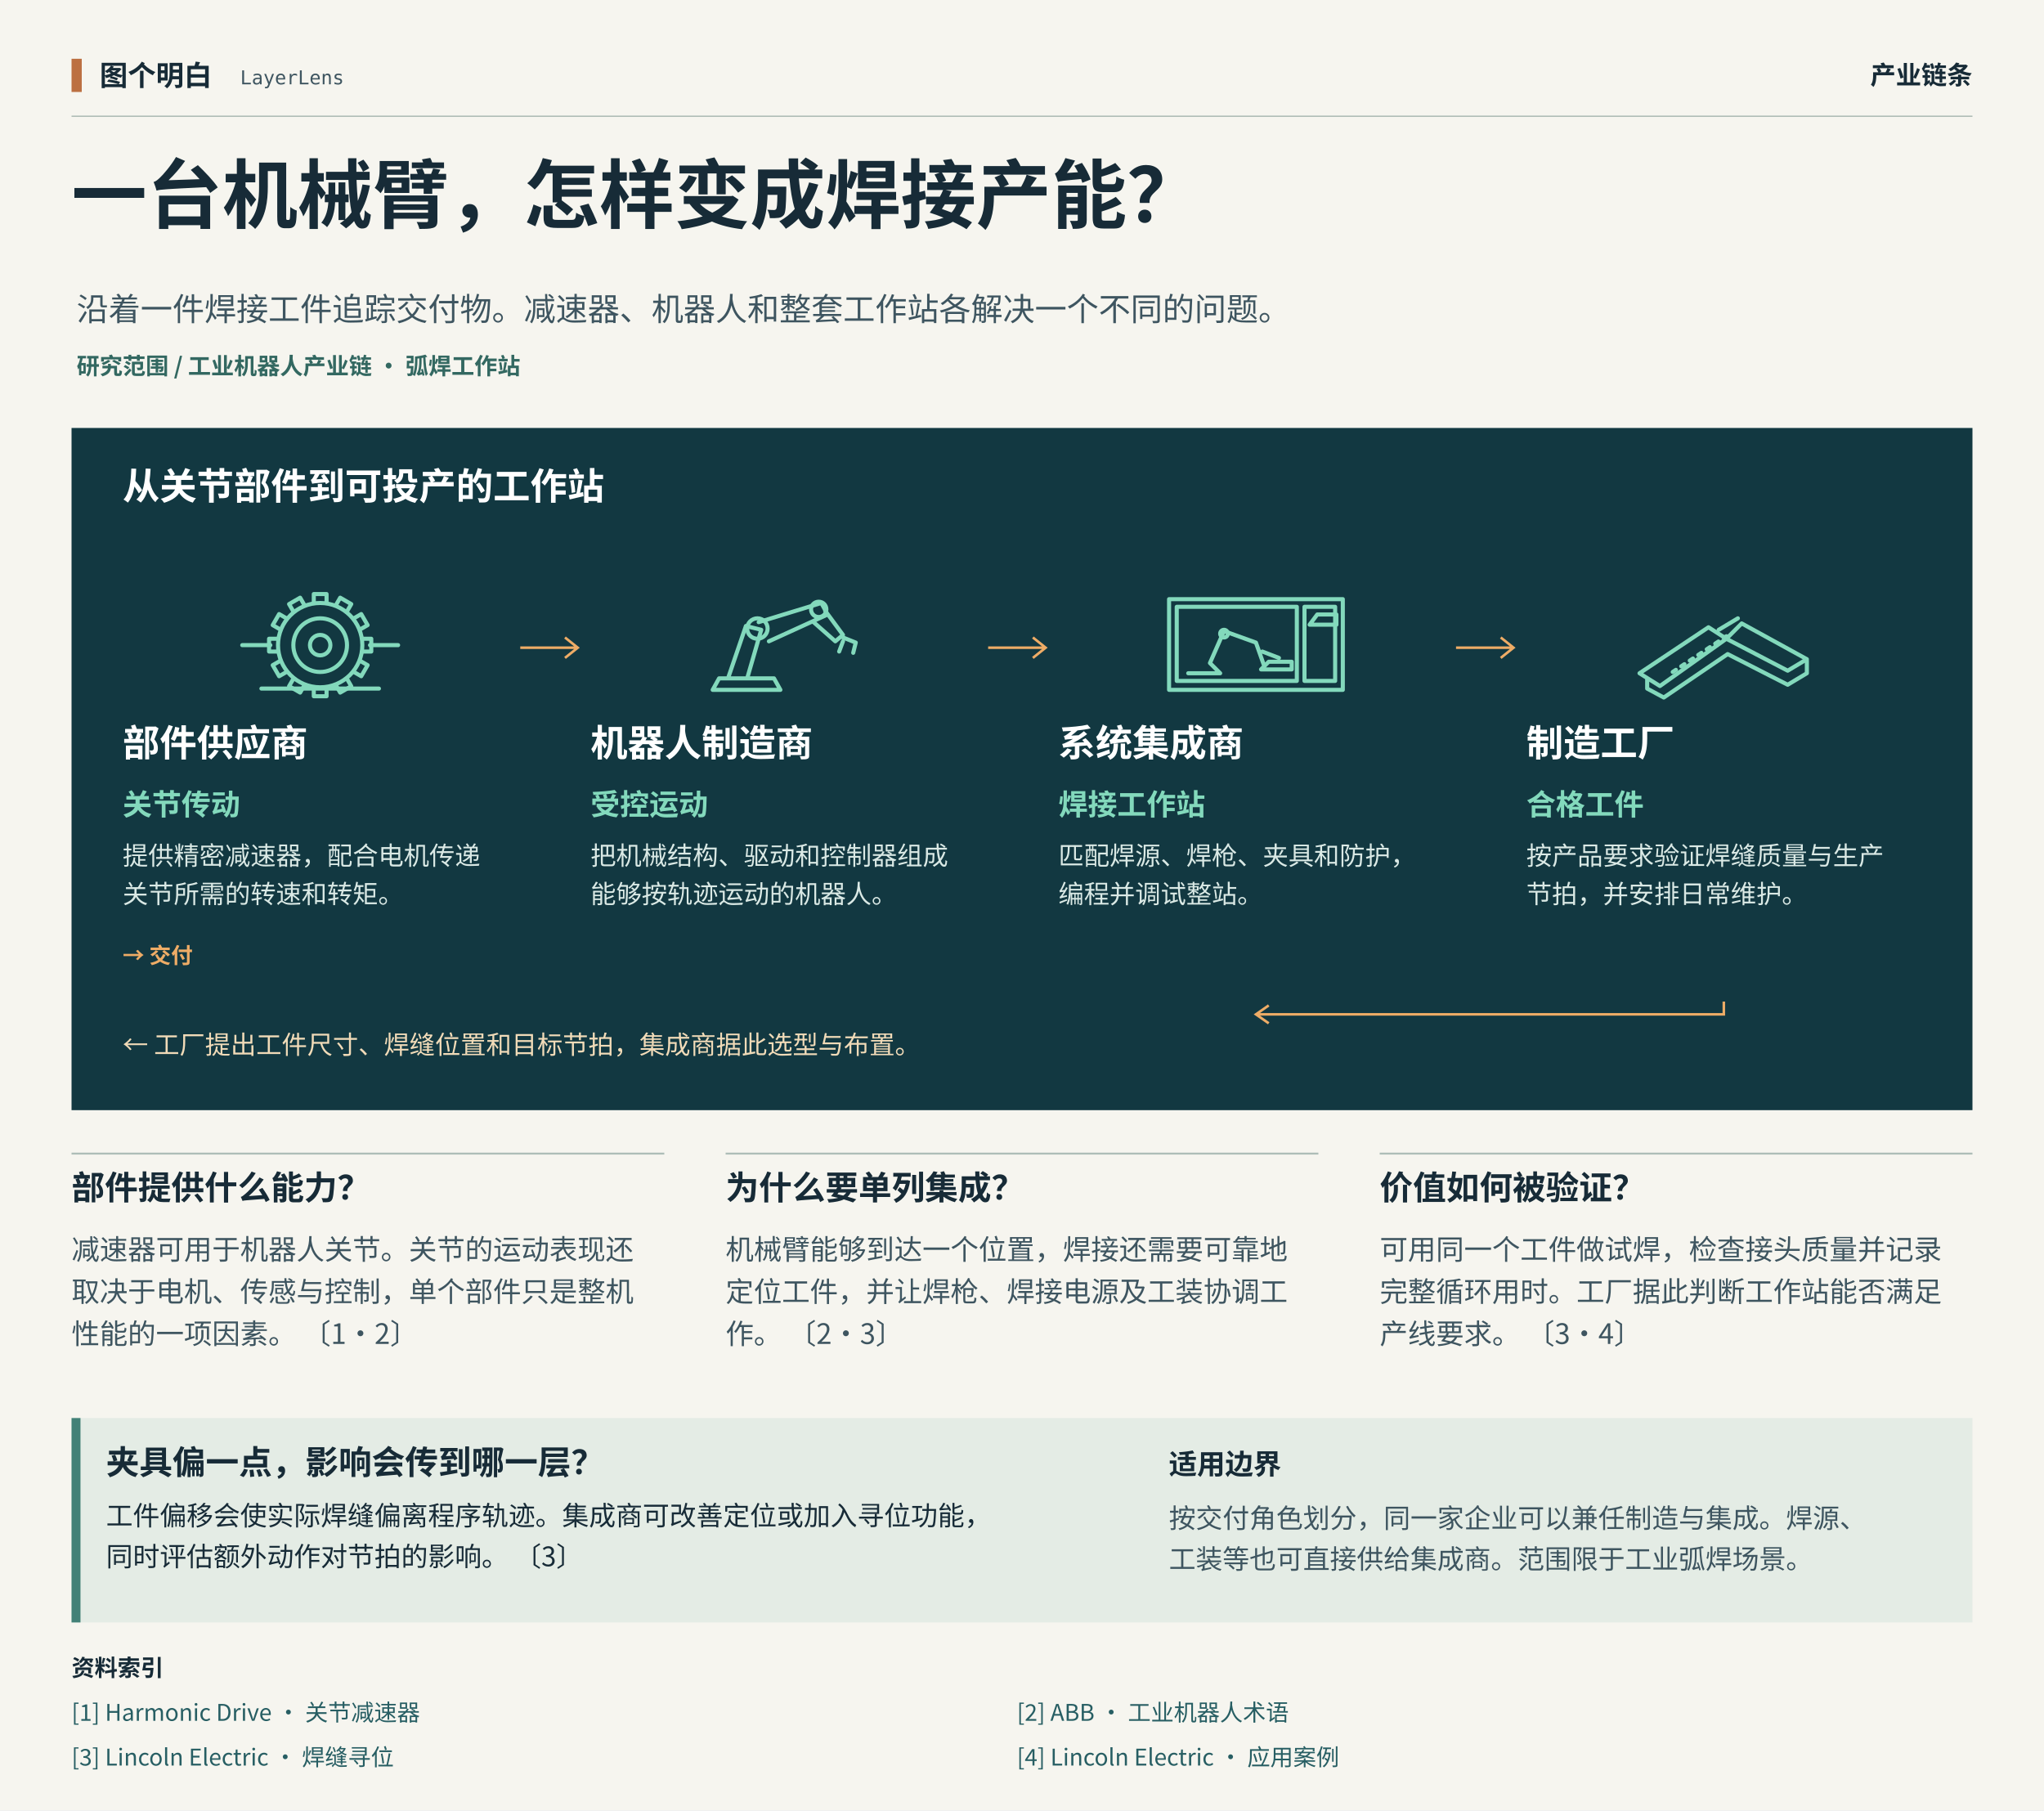
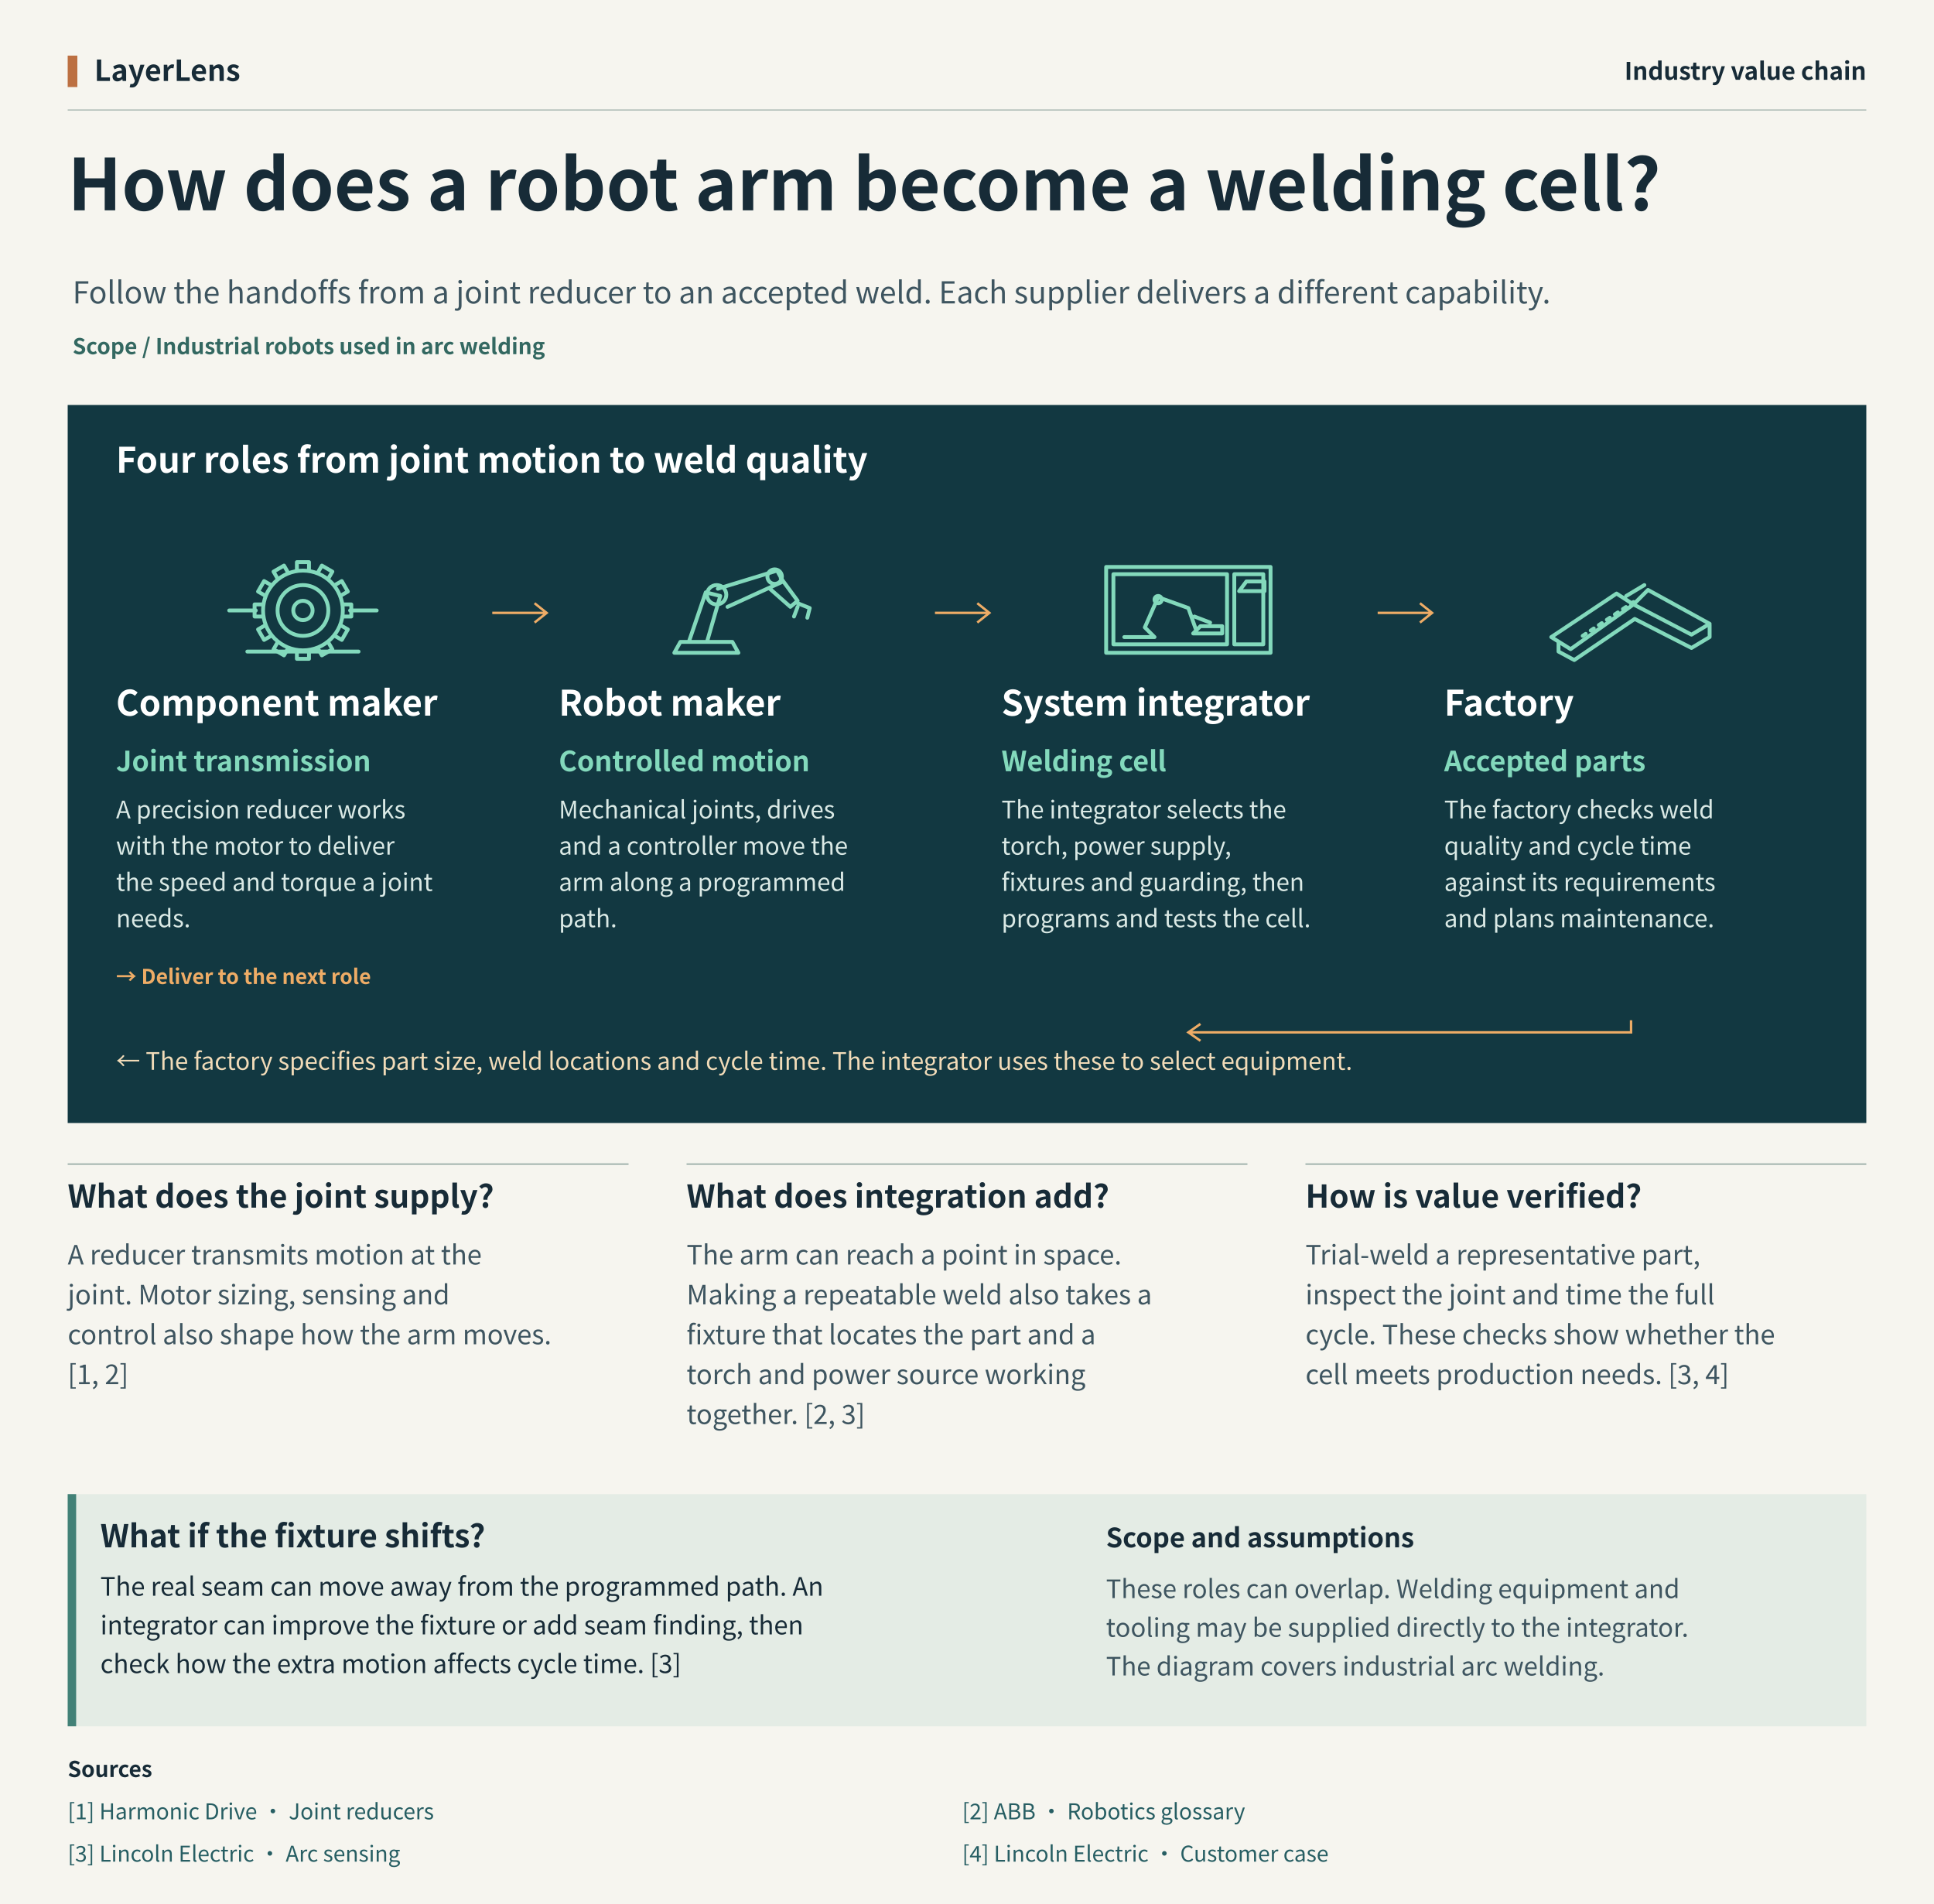
- <svg xmlns="http://www.w3.org/2000/svg" xmlns:xlink="http://www.w3.org/1999/xlink" width="1600" height="1417" viewBox="0 0 1600 1417" role="img" aria-labelledby="t d">
-   <rect x="0" y="0" width="1600" height="1417" fill="#f6f5ef" />
+ <svg xmlns="http://www.w3.org/2000/svg" xmlns:xlink="http://www.w3.org/1999/xlink" width="1600" height="1575" viewBox="0 0 1600 1575" role="img" aria-labelledby="t d">
+   <rect x="0" y="0" width="1600" height="1575" fill="#f6f5ef" />
  <g font-family="PingFang SC,Microsoft YaHei,Noto Sans CJK SC,Arial,sans-serif">
    <rect x="56" y="46" width="8" height="26" fill="#bc7042" />
-     <text x="78" y="67" fill="#172b37" font-size="22" font-weight="700">图个明白</text>
-     <text x="188" y="66" fill="#3e5560" font-size="15" font-weight="500" font-family="Menlo,Consolas,monospace">LayerLens</text>
-     <text x="1544" y="66" fill="#172b37" font-size="20" font-weight="600" text-anchor="end">产业链条</text>
+     <text x="78" y="67" fill="#172b37" font-size="24" font-weight="700">LayerLens</text>
+     <text x="1544" y="66" fill="#172b37" font-size="20" font-weight="600" text-anchor="end">Industry value chain</text>
    <path d="M56 91H1544" fill="none" stroke="#adbbb4" stroke-width="1" />
-     <text x="56" y="174" fill="#172b37" font-size="59" font-weight="750">一台机械臂，怎样变成焊接产能？</text>
-     <text x="60" y="251" fill="#3e5560" font-size="25" font-weight="400">沿着一件焊接工件追踪交付物。减速器、机器人和整套工作站各解决一个不同的问题。</text>
-     <text x="60" y="293" fill="#336861" font-size="18" font-weight="550">研究范围  /  工业机器人产业链 · 弧焊工作站</text>
-     <rect x="56" y="335" width="1488" height="534" fill="#123841" />
-     <text x="96" y="391" fill="#ffffff" font-size="29" font-weight="650">从关节部件到可投产的工作站</text>
+     <text x="56" y="174" fill="#172b37" font-size="59" font-weight="750">How does a robot arm become a welding cell?</text>
+     <text x="60" y="251" fill="#3e5560" font-size="25" font-weight="400">Follow the handoffs from a joint reducer to an accepted weld. Each supplier delivers a different capability.</text>
+     <text x="60" y="293" fill="#336861" font-size="18" font-weight="550">Scope  /  Industrial robots used in arc welding</text>
+     <rect x="56" y="335" width="1488" height="594" fill="#123841" />
+     <text x="96" y="391" fill="#ffffff" font-size="29" font-weight="650">Four roles from joint motion to weld quality</text>
    <g transform="translate(250.625 505)" fill="none" stroke="#83d9bc" stroke-width="3.2" stroke-linecap="round" stroke-linejoin="round">
      <path d="M-46 34h92m-107-34h22m78 0h22" />
      <circle r="33" />
      <circle r="21" />
      <circle r="8" />
      <path transform="rotate(0)" d="M-5-33v-7h10v7" />
      <path transform="rotate(30)" d="M-5-33v-7h10v7" />
      <path transform="rotate(60)" d="M-5-33v-7h10v7" />
      <path transform="rotate(90)" d="M-5-33v-7h10v7" />
      <path transform="rotate(120)" d="M-5-33v-7h10v7" />
      <path transform="rotate(150)" d="M-5-33v-7h10v7" />
      <path transform="rotate(180)" d="M-5-33v-7h10v7" />
      <path transform="rotate(210)" d="M-5-33v-7h10v7" />
      <path transform="rotate(240)" d="M-5-33v-7h10v7" />
      <path transform="rotate(270)" d="M-5-33v-7h10v7" />
      <path transform="rotate(300)" d="M-5-33v-7h10v7" />
      <path transform="rotate(330)" d="M-5-33v-7h10v7" />
    </g>
-     <text x="96" y="592" fill="#ffffff" font-size="29" font-weight="700">部件供应商</text>
-     <text x="96" y="638" fill="#83d9bc" font-size="23" font-weight="570">关节传动</text>
-     <text x="96" y="677" fill="#dae9e5" font-size="20" font-weight="400">提供精密减速器，配合电机传递</text>
-     <text x="96" y="707" fill="#dae9e5" font-size="20" font-weight="400">关节所需的转速和转矩。</text>
+     <text x="96" y="592" fill="#ffffff" font-size="29" font-weight="700">Component maker</text>
+     <text x="96" y="638" fill="#83d9bc" font-size="23" font-weight="570">Joint transmission</text>
+     <text x="96" y="677" fill="#dae9e5" font-size="20" font-weight="400">A precision reducer works</text>
+     <text x="96" y="707" fill="#dae9e5" font-size="20" font-weight="400">with the motor to deliver</text>
+     <text x="96" y="737" fill="#dae9e5" font-size="20" font-weight="400">the speed and torque a joint</text>
+     <text x="96" y="767" fill="#dae9e5" font-size="20" font-weight="400">needs.</text>
    <path d="M407.25 507h45m-10-8 10 8-10 8" fill="none" stroke="#eeac66" stroke-width="2" />
    <g transform="translate(616.875 505)" fill="none" stroke="#83d9bc" stroke-width="3.2" stroke-linecap="round" stroke-linejoin="round">
      <path d="M-59 35h53l-5-9h-43zm12-9 14-41 12 3-11 38m9-44 49-15 5 9-46 21m44-24 14 19-6 5-17-15m23 12 10 4-2 8m-8-9-3 8" />
      <circle cx="-24" cy="-13" r="8" />
      <circle cx="24" cy="-28" r="6" />
    </g>
-     <text x="462.25" y="592" fill="#ffffff" font-size="29" font-weight="700">机器人制造商</text>
-     <text x="462.25" y="638" fill="#83d9bc" font-size="23" font-weight="570">受控运动</text>
-     <text x="462.25" y="677" fill="#dae9e5" font-size="20" font-weight="400">把机械结构、驱动和控制器组成</text>
-     <text x="462.25" y="707" fill="#dae9e5" font-size="20" font-weight="400">能够按轨迹运动的机器人。</text>
+     <text x="462.25" y="592" fill="#ffffff" font-size="29" font-weight="700">Robot maker</text>
+     <text x="462.25" y="638" fill="#83d9bc" font-size="23" font-weight="570">Controlled motion</text>
+     <text x="462.25" y="677" fill="#dae9e5" font-size="20" font-weight="400">Mechanical joints, drives</text>
+     <text x="462.25" y="707" fill="#dae9e5" font-size="20" font-weight="400">and a controller move the</text>
+     <text x="462.25" y="737" fill="#dae9e5" font-size="20" font-weight="400">arm along a programmed</text>
+     <text x="462.25" y="767" fill="#dae9e5" font-size="20" font-weight="400">path.</text>
    <path d="M773.5 507h45m-10-8 10 8-10 8" fill="none" stroke="#eeac66" stroke-width="2" />
    <g transform="translate(983.125 505)" fill="none" stroke="#83d9bc" stroke-width="3.2" stroke-linecap="round" stroke-linejoin="round">
      <path d="M-68 35v-71h136v71zm6-65h94v58h-94zm100 0h24v58H38zM-53 22h25l-8-8 11-25 25 9 6 17m-1-10 13 5m-8 3h18v6H4zm38-37h15v8H42z" />
      <circle cx="-25" cy="-9" r="3" />
    </g>
-     <text x="828.5" y="592" fill="#ffffff" font-size="29" font-weight="700">系统集成商</text>
-     <text x="828.5" y="638" fill="#83d9bc" font-size="23" font-weight="570">焊接工作站</text>
-     <text x="828.5" y="677" fill="#dae9e5" font-size="20" font-weight="400">匹配焊源、焊枪、夹具和防护，</text>
-     <text x="828.5" y="707" fill="#dae9e5" font-size="20" font-weight="400">编程并调试整站。</text>
+     <text x="828.5" y="592" fill="#ffffff" font-size="29" font-weight="700">System integrator</text>
+     <text x="828.5" y="638" fill="#83d9bc" font-size="23" font-weight="570">Welding cell</text>
+     <text x="828.5" y="677" fill="#dae9e5" font-size="20" font-weight="400">The integrator selects the</text>
+     <text x="828.5" y="707" fill="#dae9e5" font-size="20" font-weight="400">torch, power supply,</text>
+     <text x="828.5" y="737" fill="#dae9e5" font-size="20" font-weight="400">fixtures and guarding, then</text>
+     <text x="828.5" y="767" fill="#dae9e5" font-size="20" font-weight="400">programs and tests the cell.</text>
    <path d="M1139.75 507h45m-10-8 10 8-10 8" fill="none" stroke="#eeac66" stroke-width="2" />
    <g transform="translate(1349.375 505)" fill="none" stroke="#83d9bc" stroke-width="3.2" stroke-linecap="round" stroke-linejoin="round">
      <path d="m-66 22 54-36 14 9-52 37zm68-27 48 25 15-9-51-28zm-6-7 15-9m-71 47v8l13 7L3 7l47 24 15-9v-10" />
      <path stroke-dasharray="3 5" d="m-40 21 42-28" />
    </g>
-     <text x="1194.75" y="592" fill="#ffffff" font-size="29" font-weight="700">制造工厂</text>
-     <text x="1194.75" y="638" fill="#83d9bc" font-size="23" font-weight="570">合格工件</text>
-     <text x="1194.75" y="677" fill="#dae9e5" font-size="20" font-weight="400">按产品要求验证焊缝质量与生产</text>
-     <text x="1194.75" y="707" fill="#dae9e5" font-size="20" font-weight="400">节拍，并安排日常维护。</text>
-     <text x="96" y="754" fill="#eeac66" font-size="17" font-weight="550">→  交付</text>
-     <path d="M1349.375 784v10h-366.25m10-7-10 7 10 7" fill="none" stroke="#eeac66" stroke-width="2" />
-     <text x="96" y="825" fill="#f1dbb8" font-size="20" font-weight="500">←  工厂提出工件尺寸、焊缝位置和目标节拍，集成商据此选型与布置。</text>
-     <path d="M56 903h464" fill="none" stroke="#aebdb7" stroke-width="1.5" />
-     <text x="56" y="939" fill="#172b37" font-size="26" font-weight="700">部件提供什么能力？</text>
-     <text x="56" y="986" fill="#3e5560" font-size="22" font-weight="400">减速器可用于机器人关节。关节的运动表现还</text>
-     <text x="56" y="1019" fill="#3e5560" font-size="22" font-weight="400">取决于电机、传感与控制，单个部件只是整机</text>
-     <text x="56" y="1052" fill="#3e5560" font-size="22" font-weight="400">性能的一项因素。  〔1·2〕</text>
-     <path d="M568 903h464" fill="none" stroke="#aebdb7" stroke-width="1.5" />
-     <text x="568" y="939" fill="#172b37" font-size="26" font-weight="700">为什么要单列集成？</text>
-     <text x="568" y="986" fill="#3e5560" font-size="22" font-weight="400">机械臂能够到达一个位置，焊接还需要可靠地</text>
-     <text x="568" y="1019" fill="#3e5560" font-size="22" font-weight="400">定位工件，并让焊枪、焊接电源及工装协调工</text>
-     <text x="568" y="1052" fill="#3e5560" font-size="22" font-weight="400">作。  〔2·3〕</text>
-     <path d="M1080 903h464" fill="none" stroke="#aebdb7" stroke-width="1.5" />
-     <text x="1080" y="939" fill="#172b37" font-size="26" font-weight="700">价值如何被验证？</text>
-     <text x="1080" y="986" fill="#3e5560" font-size="22" font-weight="400">可用同一个工件做试焊，检查接头质量并记录</text>
-     <text x="1080" y="1019" fill="#3e5560" font-size="22" font-weight="400">完整循环用时。工厂据此判断工作站能否满足</text>
-     <text x="1080" y="1052" fill="#3e5560" font-size="22" font-weight="400">产线要求。  〔3·4〕</text>
-     <rect x="56" y="1110" width="1488" height="160" fill="#e4ece5" />
-     <rect x="56" y="1110" width="7" height="160" fill="#428177" />
-     <text x="83" y="1154" fill="#172b37" font-size="26" font-weight="700">夹具偏一点，影响会传到哪一层？</text>
-     <text x="83" y="1194" fill="#172b37" font-size="21" font-weight="400">工件偏移会使实际焊缝偏离程序轨迹。集成商可改善定位或加入寻位功能，</text>
-     <text x="83" y="1226" fill="#172b37" font-size="21" font-weight="400">同时评估额外动作对节拍的影响。  〔3〕</text>
-     <text x="915" y="1154" fill="#172b37" font-size="22" font-weight="680">适用边界</text>
-     <text x="915" y="1196" fill="#3e5560" font-size="21" font-weight="400">按交付角色划分，同一家企业可以兼任制造与集成。焊源、</text>
-     <text x="915" y="1228" fill="#3e5560" font-size="21" font-weight="400">工装等也可直接供给集成商。范围限于工业弧焊场景。</text>
-     <text x="56" y="1312" fill="#172b37" font-size="18" font-weight="700">资料索引</text>
+     <text x="1194.75" y="592" fill="#ffffff" font-size="29" font-weight="700">Factory</text>
+     <text x="1194.75" y="638" fill="#83d9bc" font-size="23" font-weight="570">Accepted parts</text>
+     <text x="1194.75" y="677" fill="#dae9e5" font-size="20" font-weight="400">The factory checks weld</text>
+     <text x="1194.75" y="707" fill="#dae9e5" font-size="20" font-weight="400">quality and cycle time</text>
+     <text x="1194.75" y="737" fill="#dae9e5" font-size="20" font-weight="400">against its requirements</text>
+     <text x="1194.75" y="767" fill="#dae9e5" font-size="20" font-weight="400">and plans maintenance.</text>
+     <text x="96" y="814" fill="#eeac66" font-size="17" font-weight="550">→  Deliver to the next role</text>
+     <path d="M1349.375 844v10h-366.25m10-7-10 7 10 7" fill="none" stroke="#eeac66" stroke-width="2" />
+     <text x="96" y="885" fill="#f1dbb8" font-size="20" font-weight="500">←  The factory specifies part size, weld locations and cycle time. The integrator uses these to select equipment.</text>
+     <path d="M56 963h464" fill="none" stroke="#aebdb7" stroke-width="1.5" />
+     <text x="56" y="999" fill="#172b37" font-size="26" font-weight="700">What does the joint supply?</text>
+     <text x="56" y="1046" fill="#3e5560" font-size="22" font-weight="400">A reducer transmits motion at the</text>
+     <text x="56" y="1079" fill="#3e5560" font-size="22" font-weight="400">joint. Motor sizing, sensing and</text>
+     <text x="56" y="1112" fill="#3e5560" font-size="22" font-weight="400">control also shape how the arm moves.</text>
+     <text x="56" y="1145" fill="#3e5560" font-size="22" font-weight="400">[1, 2]</text>
+     <path d="M568 963h464" fill="none" stroke="#aebdb7" stroke-width="1.5" />
+     <text x="568" y="999" fill="#172b37" font-size="26" font-weight="700">What does integration add?</text>
+     <text x="568" y="1046" fill="#3e5560" font-size="22" font-weight="400">The arm can reach a point in space.</text>
+     <text x="568" y="1079" fill="#3e5560" font-size="22" font-weight="400">Making a repeatable weld also takes a</text>
+     <text x="568" y="1112" fill="#3e5560" font-size="22" font-weight="400">fixture that locates the part and a</text>
+     <text x="568" y="1145" fill="#3e5560" font-size="22" font-weight="400">torch and power source working</text>
+     <text x="568" y="1178" fill="#3e5560" font-size="22" font-weight="400">together.  [2, 3]</text>
+     <path d="M1080 963h464" fill="none" stroke="#aebdb7" stroke-width="1.5" />
+     <text x="1080" y="999" fill="#172b37" font-size="26" font-weight="700">How is value verified?</text>
+     <text x="1080" y="1046" fill="#3e5560" font-size="22" font-weight="400">Trial-weld a representative part,</text>
+     <text x="1080" y="1079" fill="#3e5560" font-size="22" font-weight="400">inspect the joint and time the full</text>
+     <text x="1080" y="1112" fill="#3e5560" font-size="22" font-weight="400">cycle. These checks show whether the</text>
+     <text x="1080" y="1145" fill="#3e5560" font-size="22" font-weight="400">cell meets production needs.  [3, 4]</text>
+     <rect x="56" y="1236" width="1488" height="192" fill="#e4ece5" />
+     <rect x="56" y="1236" width="7" height="192" fill="#428177" />
+     <text x="83" y="1280" fill="#172b37" font-size="26" font-weight="700">What if the fixture shifts?</text>
+     <text x="83" y="1320" fill="#172b37" font-size="21" font-weight="400">The real seam can move away from the programmed path. An</text>
+     <text x="83" y="1352" fill="#172b37" font-size="21" font-weight="400">integrator can improve the fixture or add seam finding, then</text>
+     <text x="83" y="1384" fill="#172b37" font-size="21" font-weight="400">check how the extra motion affects cycle time.  [3]</text>
+     <text x="915" y="1280" fill="#172b37" font-size="22" font-weight="680">Scope and assumptions</text>
+     <text x="915" y="1322" fill="#3e5560" font-size="21" font-weight="400">These roles can overlap. Welding equipment and</text>
+     <text x="915" y="1354" fill="#3e5560" font-size="21" font-weight="400">tooling may be supplied directly to the integrator.</text>
+     <text x="915" y="1386" fill="#3e5560" font-size="21" font-weight="400">The diagram covers industrial arc welding.</text>
+     <text x="56" y="1470" fill="#172b37" font-size="18" font-weight="700">Sources</text>
    <a href="https://www.hds.co.jp/english/company/business/example/" xlink:href="https://www.hds.co.jp/english/company/business/example/">
-       <text x="56" y="1347" fill="#275e63" font-size="18" font-weight="500">[1]   Harmonic Drive · 关节减速器</text>
+       <text x="56" y="1505" fill="#275e63" font-size="18" font-weight="500">[1]   Harmonic Drive · Joint reducers</text>
    </a>
    <a href="https://global.abb/content/dam/abb/global/group/investors/documents/ir-events/2017/Glossary%20of%20technical%20terms%20-%20abb-innovation-technology-day%20-%202017.pdf" xlink:href="https://global.abb/content/dam/abb/global/group/investors/documents/ir-events/2017/Glossary%20of%20technical%20terms%20-%20abb-innovation-technology-day%20-%202017.pdf">
-       <text x="796" y="1347" fill="#275e63" font-size="18" font-weight="500">[2]   ABB · 工业机器人术语</text>
+       <text x="796" y="1505" fill="#275e63" font-size="18" font-weight="500">[2]   ABB · Robotics glossary</text>
    </a>
    <a href="https://qacd10.lincolnelectric.com/en-GB/Welding-and-Cutting-Resource-Center/Process-and-Theory/Intelligent-Robotic-Arc-Sensing" xlink:href="https://qacd10.lincolnelectric.com/en-GB/Welding-and-Cutting-Resource-Center/Process-and-Theory/Intelligent-Robotic-Arc-Sensing">
-       <text x="56" y="1382" fill="#275e63" font-size="18" font-weight="500">[3]   Lincoln Electric · 焊缝寻位</text>
+       <text x="56" y="1540" fill="#275e63" font-size="18" font-weight="500">[3]   Lincoln Electric · Arc sensing</text>
    </a>
    <a href="https://ch-delivery.lincolnelectric.com/api/public/content/20f948ba18cf4c10a276d54630974fb1?v=1b992607" xlink:href="https://ch-delivery.lincolnelectric.com/api/public/content/20f948ba18cf4c10a276d54630974fb1?v=1b992607">
-       <text x="796" y="1382" fill="#275e63" font-size="18" font-weight="500">[4]   Lincoln Electric · 应用案例</text>
+       <text x="796" y="1540" fill="#275e63" font-size="18" font-weight="500">[4]   Lincoln Electric · Customer case</text>
    </a>
  </g>
</svg>
